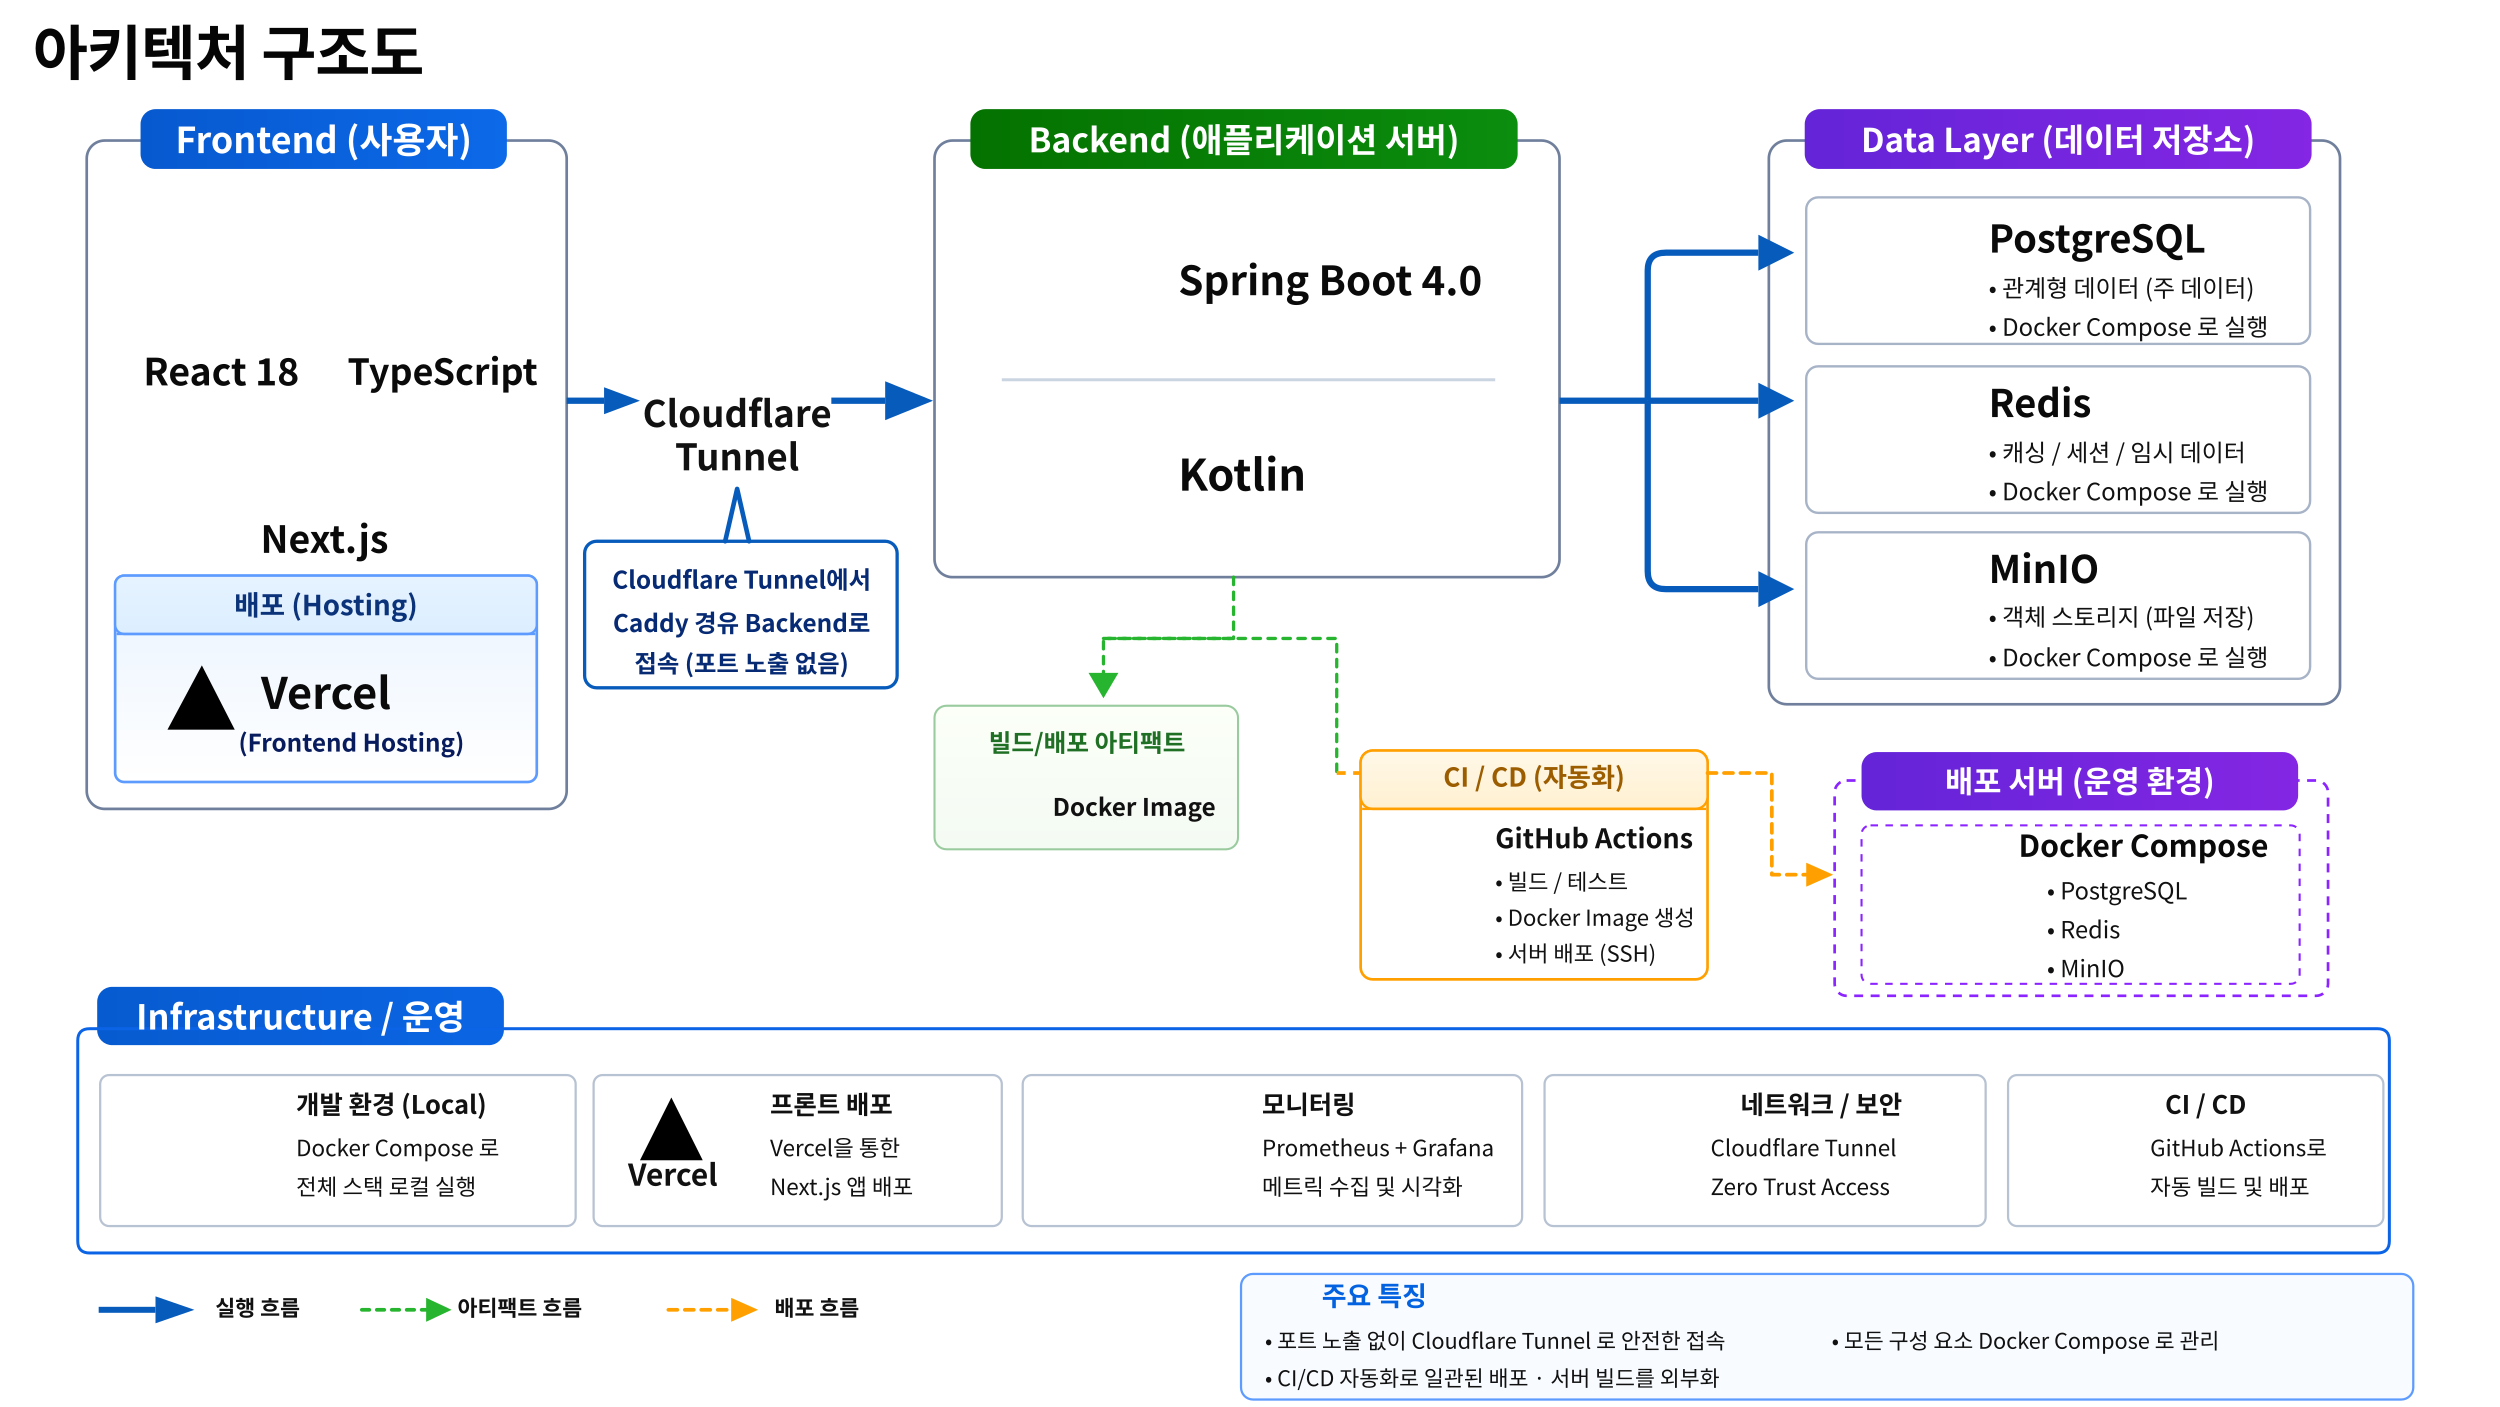
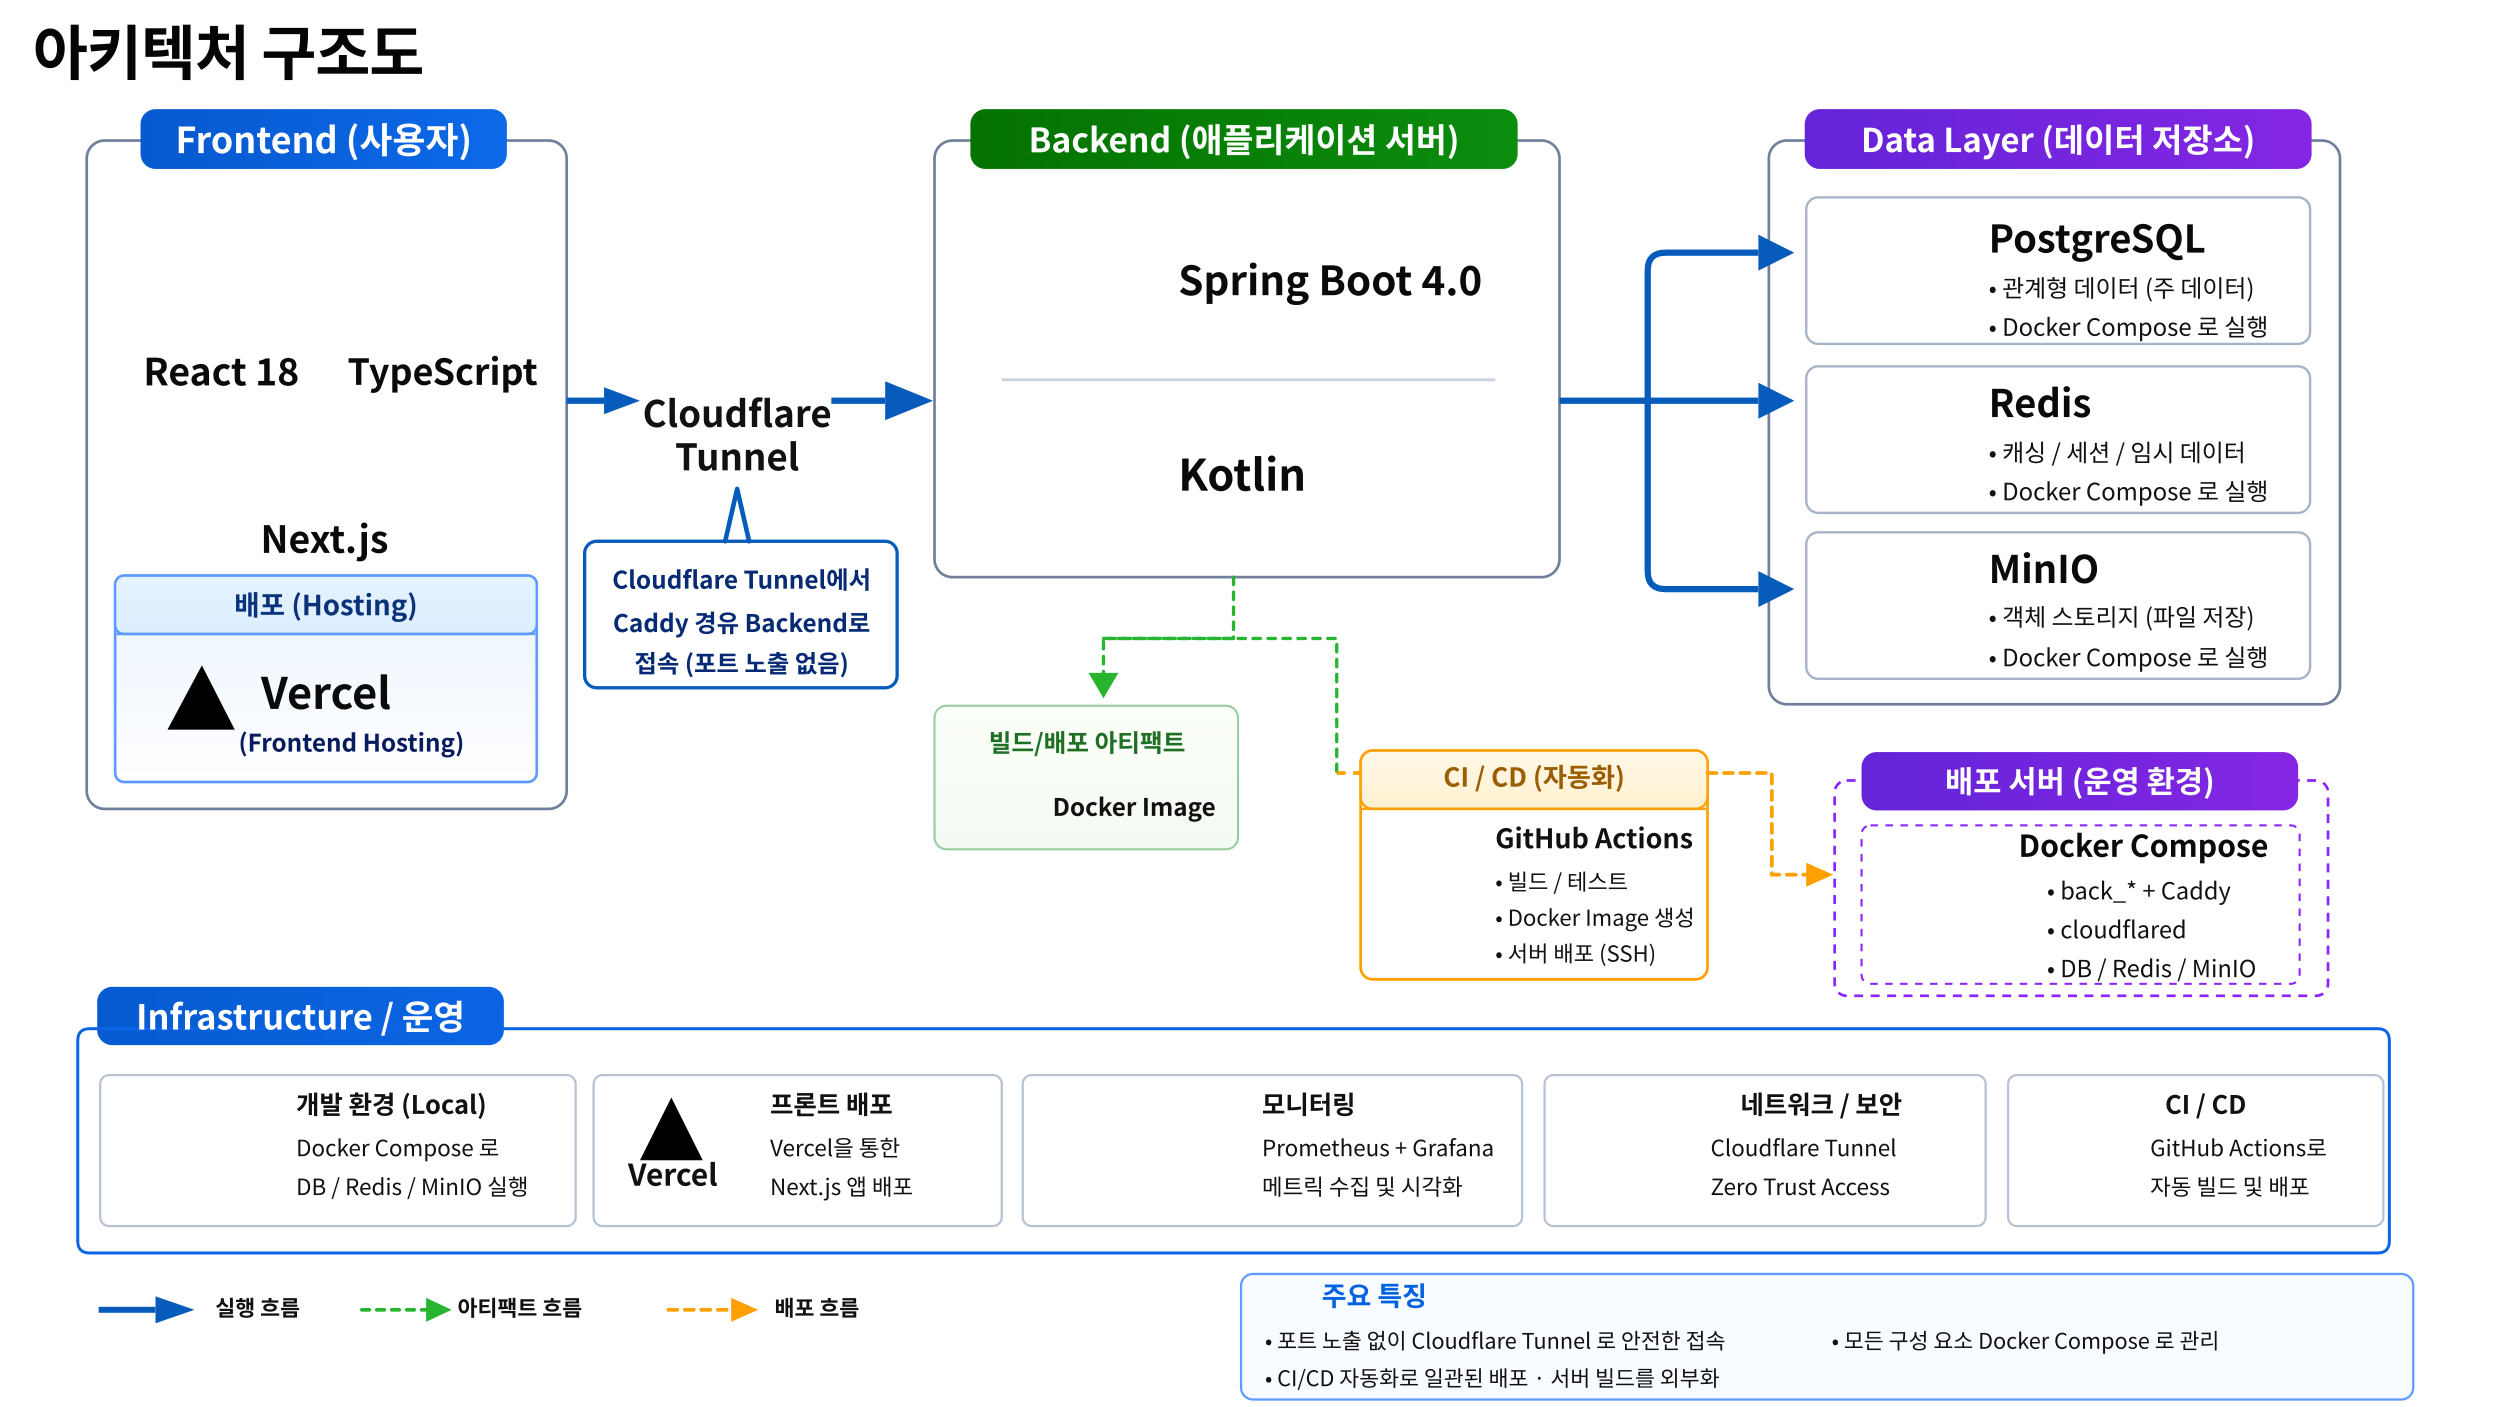
<svg xmlns="http://www.w3.org/2000/svg" width="1672" height="941" viewBox="0 0 1672 941" role="img" aria-labelledby="title desc">
  <defs>
    <linearGradient id="blueHdr" x1="0" y1="0" x2="1" y2="0">
      <stop offset="0" stop-color="#0759cf" />
      <stop offset="1" stop-color="#0c69e8" />
    </linearGradient>
    <linearGradient id="greenHdr" x1="0" y1="0" x2="1" y2="0">
      <stop offset="0" stop-color="#047200" />
      <stop offset="1" stop-color="#0b8d0e" />
    </linearGradient>
    <linearGradient id="purpleHdr" x1="0" y1="0" x2="1" y2="0">
      <stop offset="0" stop-color="#6424d8" />
      <stop offset="1" stop-color="#8426e3" />
    </linearGradient>
    <linearGradient id="infraHdr" x1="0" y1="0" x2="1" y2="0">
      <stop offset="0" stop-color="#075bd0" />
      <stop offset="1" stop-color="#0b65e3" />
    </linearGradient>
    <linearGradient id="hostingFill" x1="0" y1="0" x2="0" y2="1">
      <stop offset="0" stop-color="#e9f3ff" />
      <stop offset="1" stop-color="#ffffff" />
    </linearGradient>
    <linearGradient id="hostingHead" x1="0" y1="0" x2="0" y2="1">
      <stop offset="0" stop-color="#e6f3ff" />
      <stop offset="1" stop-color="#dceeff" />
    </linearGradient>
    <linearGradient id="artifactFill" x1="0" y1="0" x2="0" y2="1">
      <stop offset="0" stop-color="#fbfff8" />
      <stop offset="1" stop-color="#f4fbf3" />
    </linearGradient>
    <linearGradient id="ciHead" x1="0" y1="0" x2="0" y2="1">
      <stop offset="0" stop-color="#fff8e8" />
      <stop offset="1" stop-color="#fff0d0" />
    </linearGradient>
    <linearGradient id="noteFill" x1="0" y1="0" x2="0" y2="1">
      <stop offset="0" stop-color="#ffffff" />
      <stop offset="1" stop-color="#f7fbff" />
    </linearGradient>
    <filter id="panelShadow" x="-6%" y="-6%" width="112%" height="112%">
      <feGaussianBlur in="SourceAlpha" stdDeviation="1.2" result="blur" />
      <feOffset in="blur" dx="0" dy="1.2" result="offset" />
      <feFlood flood-color="#7188a8" flood-opacity="0.18" result="color" />
      <feComposite in="color" in2="offset" operator="in" result="shadow" />
      <feMerge>
        <feMergeNode in="shadow" />
        <feMergeNode in="SourceGraphic" />
      </feMerge>
    </filter>
    <filter id="headerShadow" x="-10%" y="-10%" width="120%" height="125%">
      <feGaussianBlur in="SourceAlpha" stdDeviation="1.2" result="blur" />
      <feOffset in="blur" dx="0" dy="1.6" result="offset" />
      <feFlood flood-color="#1d2d4d" flood-opacity="0.23" result="color" />
      <feComposite in="color" in2="offset" operator="in" result="shadow" />
      <feMerge>
        <feMergeNode in="shadow" />
        <feMergeNode in="SourceGraphic" />
      </feMerge>
    </filter>
    <style>
    .txt, .title { font-family: 'Noto Sans CJK KR','Noto Sans KR','Apple SD Gothic Neo','Malgun Gothic',Arial,sans-serif; text-rendering: geometricPrecision; }
    .title { letter-spacing: -0.7px; }
    .panel { fill:#fff; stroke:#6f7f9c; stroke-width:1.8; filter:url(#panelShadow); }
    .card { fill:#fff; stroke:#a7b3c7; stroke-width:1.6; }
    .blueFlow { stroke:#075bbb; stroke-width:4.2; fill:none; stroke-linejoin:round; stroke-linecap:butt; }
    .bluePlain { stroke:#075bbb; stroke-width:4.2; fill:none; stroke-linejoin:round; stroke-linecap:butt; }
    .greenDash { stroke:#27b52f; stroke-width:2.2; stroke-dasharray:5 5; fill:none; stroke-linejoin:round; stroke-linecap:round; }
    .greenDashPlain { stroke:#27b52f; stroke-width:2.2; stroke-dasharray:5 5; fill:none; stroke-linejoin:round; stroke-linecap:round; }
    .orangeDash { stroke:#ffa000; stroke-width:2.5; stroke-dasharray:6 5; fill:none; stroke-linejoin:round; stroke-linecap:round; }
    .orangeDashPlain { stroke:#ffa000; stroke-width:2.5; stroke-dasharray:6 5; fill:none; stroke-linejoin:round; stroke-linecap:round; }
  </style>
  </defs>
  <rect x="0" y="0" width="1672" height="941" fill="#ffffff" stroke="none" stroke-width="0" />
  <text class="title" x="22" y="36" font-size="40" font-weight="900" fill="#050505" text-anchor="start" dominant-baseline="middle">아키텍처 구조도</text>
  <rect x="58" y="94" width="321" height="447" rx="12" ry="12" fill="#fff" stroke="#6f7f9c" stroke-width="1.8" />
  <rect x="94" y="73" width="245" height="40" rx="10" ry="10" fill="url(#blueHdr)" stroke="none" stroke-width="0" />
  <text class="txt" x="216.5" y="94.0" font-size="24" font-weight="800" fill="#fff" text-anchor="middle" dominant-baseline="middle">Frontend (사용자)</text>
  <text class="txt" x="148" y="249" font-size="25" font-weight="800" fill="#0a0a0a" text-anchor="middle" dominant-baseline="middle">React 18</text>
  <text class="txt" x="296" y="249" font-size="24" font-weight="800" fill="#0a0a0a" text-anchor="middle" dominant-baseline="middle">TypeScript</text>
  <text class="txt" x="217" y="361" font-size="25" font-weight="800" fill="#0a0a0a" text-anchor="middle" dominant-baseline="middle">Next.js</text>
  <rect x="77" y="385" width="282" height="138" rx="6" ry="6" fill="url(#hostingFill)" stroke="#5d9bff" stroke-width="1.8" />
  <rect x="77" y="385" width="282" height="39" rx="6" ry="6" fill="url(#hostingHead)" stroke="#5d9bff" stroke-width="1.6" />
  <line x1="78" y1="424" x2="358" y2="424" stroke="#5d9bff" stroke-width="1.6" stroke-linecap="butt" />
  <text class="txt" x="218" y="405" font-size="18.5" font-weight="800" fill="#0b337a" text-anchor="middle" dominant-baseline="middle">배포 (Hosting)</text>
  <path d="M135 445 L157 488 L112 488 Z" fill="#000" stroke="none" stroke-width="1" />
  <text class="txt" x="218" y="464" font-size="29" font-weight="800" fill="#0a0a0a" text-anchor="middle" dominant-baseline="middle">Vercel</text>
  <text class="txt" x="235" y="497" font-size="16.2" font-weight="800" fill="#071b5d" text-anchor="middle" dominant-baseline="middle">(Frontend Hosting)</text>
  <path d="M379 268 H404" fill="none" stroke="#075bbb" stroke-width="4.2" stroke-linecap="butt" />
  <path d="M404 259 L428 268 L404 277 Z" fill="#075bbb" stroke="none" />
  <text class="txt" x="493" y="277" font-size="24.5" font-weight="800" fill="#111" text-anchor="middle" dominant-baseline="middle">Cloudflare</text>
  <text class="txt" x="493" y="306" font-size="24.5" font-weight="800" fill="#111" text-anchor="middle" dominant-baseline="middle">Tunnel</text>
  <path d="M556 268 H592" fill="none" stroke="#075bbb" stroke-width="4.2" stroke-linecap="butt" />
  <path d="M592 255 L624 268 L592 281 Z" fill="#075bbb" stroke="none" />
  <rect x="391" y="362" width="209" height="98" rx="8" ry="8" fill="#fff" stroke="#075bbb" stroke-width="2.2" />
  <path d="M485 362 L493 327 L501 362" fill="none" stroke="#075bbb" stroke-width="3.1" stroke-linecap="round" stroke-linejoin="round" />
  <text class="txt" x="496" y="388" font-size="16.3" font-weight="800" fill="#062a73" text-anchor="middle" dominant-baseline="middle">Cloudflare Tunnel에서</text>
  <text class="txt" x="496" y="417" font-size="16.3" font-weight="800" fill="#062a73" text-anchor="middle" dominant-baseline="middle">Caddy 경유 Backend로</text>
  <text class="txt" x="496" y="444" font-size="16.3" font-weight="800" fill="#062a73" text-anchor="middle" dominant-baseline="middle">접속 (포트 노출 없음)</text>
  <rect x="625" y="94" width="418" height="292" rx="12" ry="12" fill="#fff" stroke="#6f7f9c" stroke-width="1.8" />
  <rect x="649" y="73" width="366" height="40" rx="10" ry="10" fill="url(#greenHdr)" stroke="none" stroke-width="0" />
  <text class="txt" x="832.0" y="94.0" font-size="22.5" font-weight="800" fill="#fff" text-anchor="middle" dominant-baseline="middle">Backend (애플리케이션 서버)</text>
  <text class="txt" x="788" y="188" font-size="27" font-weight="800" fill="#0a0a0a" text-anchor="start" dominant-baseline="middle">Spring Boot 4.0</text>
  <line x1="670" y1="254" x2="1000" y2="254" stroke="#cbd4e1" stroke-width="2.0" stroke-linecap="butt" />
  <text class="txt" x="788" y="318" font-size="29" font-weight="800" fill="#0a0a0a" text-anchor="start" dominant-baseline="middle">Kotlin</text>
  <rect x="1183" y="94" width="382" height="377" rx="12" ry="12" fill="#fff" stroke="#6f7f9c" stroke-width="1.8" />
  <rect x="1207" y="73" width="339" height="40" rx="10" ry="10" fill="url(#purpleHdr)" stroke="none" stroke-width="0" />
  <text class="txt" x="1376.5" y="94.0" font-size="22" font-weight="800" fill="#fff" text-anchor="middle" dominant-baseline="middle">Data Layer (데이터 저장소)</text>
  <rect x="1208" y="132" width="337" height="98" rx="8" ry="8" fill="#fff" stroke="#a7b3c7" stroke-width="1.6" />
  <rect x="1208" y="245" width="337" height="98" rx="8" ry="8" fill="#fff" stroke="#a7b3c7" stroke-width="1.6" />
  <rect x="1208" y="356" width="337" height="98" rx="8" ry="8" fill="#fff" stroke="#a7b3c7" stroke-width="1.6" />
  <g id="flow-backend-to-data" shape-rendering="geometricPrecision">
    <path d="M1043 268 H1102" fill="none" stroke="#075bbb" stroke-width="4.2" stroke-linecap="butt" />
    <path d="M1102 268 V181 Q1102 169 1114 169 H1176" fill="none" stroke="#075bbb" stroke-width="4.2" stroke-linecap="butt" stroke-linejoin="round" />
    <path d="M1102 268 H1176" fill="none" stroke="#075bbb" stroke-width="4.2" stroke-linecap="butt" />
    <path d="M1102 268 V382 Q1102 394 1114 394 H1176" fill="none" stroke="#075bbb" stroke-width="4.2" stroke-linecap="butt" stroke-linejoin="round" />
    <path d="M1176 157 L1200 169 L1176 181 Z" fill="#075bbb" stroke="none" />
    <path d="M1176 256 L1200 268 L1176 280 Z" fill="#075bbb" stroke="none" />
    <path d="M1176 382 L1200 394 L1176 406 Z" fill="#075bbb" stroke="none" />
  </g>
  <text class="txt" x="1330" y="160" font-size="25.5" font-weight="800" fill="#0a0a0a" text-anchor="start" dominant-baseline="middle">PostgreSQL</text>
  <text class="txt" x="1330" y="193" font-size="16" font-weight="500" fill="#111" text-anchor="start" dominant-baseline="middle">• 관계형 데이터 (주 데이터)</text>
  <text class="txt" x="1330" y="219" font-size="16" font-weight="500" fill="#111" text-anchor="start" dominant-baseline="middle">• Docker Compose 로 실행</text>
  <text class="txt" x="1330" y="270" font-size="25.5" font-weight="800" fill="#0a0a0a" text-anchor="start" dominant-baseline="middle">Redis</text>
  <text class="txt" x="1330" y="303" font-size="16" font-weight="500" fill="#111" text-anchor="start" dominant-baseline="middle">• 캐싱 / 세션 / 임시 데이터</text>
  <text class="txt" x="1330" y="329" font-size="16" font-weight="500" fill="#111" text-anchor="start" dominant-baseline="middle">• Docker Compose 로 실행</text>
  <text class="txt" x="1330" y="381" font-size="25.5" font-weight="800" fill="#0a0a0a" text-anchor="start" dominant-baseline="middle">MinIO</text>
  <text class="txt" x="1330" y="413" font-size="16" font-weight="500" fill="#111" text-anchor="start" dominant-baseline="middle">• 객체 스토리지 (파일 저장)</text>
  <text class="txt" x="1330" y="440" font-size="16" font-weight="500" fill="#111" text-anchor="start" dominant-baseline="middle">• Docker Compose 로 실행</text>
  <path d="M825 386 V427 H738 V450" fill="none" stroke="#27b52f" stroke-width="2.2" stroke-dasharray="5 5" stroke-linecap="round" stroke-linejoin="round" />
  <path d="M728 450 L738 467 L748 450 Z" fill="#27b52f" stroke="none" />
  <path d="M738 427 H894 V517" fill="none" stroke="#27b52f" stroke-width="2.2" stroke-dasharray="5 5" stroke-linecap="round" stroke-linejoin="round" />
  <rect x="625" y="472" width="203" height="96" rx="8" ry="8" fill="url(#artifactFill)" stroke="#9acb9f" stroke-width="1.4" />
  <text class="txt" x="727" y="497" font-size="16.5" font-weight="800" fill="#1f6f24" text-anchor="middle" dominant-baseline="middle">빌드/배포 아티팩트</text>
  <text class="txt" x="704" y="540" font-size="16.2" font-weight="600" fill="#111" text-anchor="start" dominant-baseline="middle">Docker Image</text>
  <path d="M894 517 H910" fill="none" stroke="#ffa000" stroke-width="2.5" stroke-dasharray="6 5" />
  <rect x="910" y="502" width="232" height="153" rx="8" ry="8" fill="#fff" stroke="#ff9f00" stroke-width="1.8" />
  <rect x="910" y="502" width="232" height="39" rx="8" ry="8" fill="url(#ciHead)" stroke="#ff9f00" stroke-width="1.6" />
  <line x1="911" y1="541" x2="1141" y2="541" stroke="#ff9f00" stroke-width="1.6" stroke-linecap="butt" />
  <text class="txt" x="1026" y="520" font-size="17.5" font-weight="800" fill="#9b5d00" text-anchor="middle" dominant-baseline="middle">CI / CD (자동화)</text>
  <text class="txt" x="1000" y="561" font-size="18" font-weight="800" fill="#111" text-anchor="start" dominant-baseline="middle">GitHub Actions</text>
  <text class="txt" x="1000" y="590" font-size="14.8" font-weight="500" fill="#111" text-anchor="start" dominant-baseline="middle">• 빌드 / 테스트</text>
  <text class="txt" x="1000" y="614" font-size="14.8" font-weight="500" fill="#111" text-anchor="start" dominant-baseline="middle">• Docker Image 생성</text>
  <text class="txt" x="1000" y="638" font-size="14.8" font-weight="500" fill="#111" text-anchor="start" dominant-baseline="middle">• 서버 배포 (SSH)</text>
  <path d="M1142 517 H1185 V585 H1208" fill="none" stroke="#ffa000" stroke-width="2.5" stroke-dasharray="6 5" stroke-linecap="round" stroke-linejoin="round" />
  <path d="M1208 577 L1226 585 L1208 593 Z" fill="#ffa000" stroke="none" />
  <rect x="1227" y="522" width="330" height="144" rx="8" ry="8" fill="none" stroke="#8b24ff" stroke-width="1.8" stroke-dasharray="6 5" />
  <rect x="1245" y="503" width="292" height="39" rx="10" ry="10" fill="url(#purpleHdr)" stroke="none" stroke-width="0" />
  <text class="txt" x="1391" y="523" font-size="20.5" font-weight="800" fill="#fff" text-anchor="middle" dominant-baseline="middle">배포 서버 (운영 환경)</text>
  <rect x="1245" y="552" width="293" height="106" rx="6" ry="6" fill="none" stroke="#8b24ff" stroke-width="1.4" stroke-dasharray="5 5" />
  <text class="txt" x="1350" y="566" font-size="20.2" font-weight="800" fill="#0a0a0a" text-anchor="start" dominant-baseline="middle">Docker Compose</text>
-   <text class="txt" x="1369" y="596" font-size="15.8" font-weight="500" fill="#111" text-anchor="start" dominant-baseline="middle">• PostgreSQL</text>
-   <text class="txt" x="1369" y="622" font-size="15.8" font-weight="500" fill="#111" text-anchor="start" dominant-baseline="middle">• Redis</text>
-   <text class="txt" x="1369" y="648" font-size="15.8" font-weight="500" fill="#111" text-anchor="start" dominant-baseline="middle">• MinIO</text>
+   <text class="txt" x="1369" y="596" font-size="15.8" font-weight="500" fill="#111" text-anchor="start" dominant-baseline="middle">• back_* + Caddy</text>
+   <text class="txt" x="1369" y="622" font-size="15.8" font-weight="500" fill="#111" text-anchor="start" dominant-baseline="middle">• cloudflared</text>
+   <text class="txt" x="1369" y="648" font-size="15.8" font-weight="500" fill="#111" text-anchor="start" dominant-baseline="middle">• DB / Redis / MinIO</text>
  <rect x="52" y="688" width="1546" height="150" rx="8" ry="8" fill="#fff" stroke="none" />
  <rect x="65" y="660" width="272" height="39" rx="10" ry="10" fill="url(#infraHdr)" stroke="none" stroke-width="0" />
  <path d="M65 688 H337 M337 688 H1590 Q1598 688 1598 696 V830 Q1598 838 1590 838 H60 Q52 838 52 830 V696 Q52 688 60 688 H65" fill="none" stroke="#0b63e5" stroke-width="2.0" stroke-linecap="round" stroke-linejoin="round" />
  <text class="txt" x="201.0" y="680.5" font-size="23" font-weight="800" fill="#fff" text-anchor="middle" dominant-baseline="middle">Infrastructure / 운영</text>
  <rect x="67" y="719" width="318" height="101" rx="6" ry="6" fill="#fff" stroke="#b7c2d2" stroke-width="1.5" />
  <rect x="397" y="719" width="273" height="101" rx="6" ry="6" fill="#fff" stroke="#b7c2d2" stroke-width="1.5" />
  <rect x="684" y="719" width="334" height="101" rx="6" ry="6" fill="#fff" stroke="#b7c2d2" stroke-width="1.5" />
  <rect x="1033" y="719" width="295" height="101" rx="6" ry="6" fill="#fff" stroke="#b7c2d2" stroke-width="1.5" />
  <rect x="1343" y="719" width="251" height="101" rx="6" ry="6" fill="#fff" stroke="#b7c2d2" stroke-width="1.5" />
  <text class="txt" x="198" y="739" font-size="17" font-weight="800" fill="#111" text-anchor="start" dominant-baseline="middle">개발 환경 (Local)</text>
  <text class="txt" x="198" y="768" font-size="15" font-weight="500" fill="#111" text-anchor="start" dominant-baseline="middle">Docker Compose 로</text>
-   <text class="txt" x="198" y="794" font-size="15" font-weight="500" fill="#111" text-anchor="start" dominant-baseline="middle">전체 스택 로컬 실행</text>
+   <text class="txt" x="198" y="794" font-size="15" font-weight="500" fill="#111" text-anchor="start" dominant-baseline="middle">DB / Redis / MinIO 실행</text>
  <path d="M449 734 L470 776 L428 776 Z" fill="#000" stroke="none" stroke-width="1" />
  <text class="txt" x="420" y="786" font-size="20" font-weight="800" fill="#111" text-anchor="start" dominant-baseline="middle">Vercel</text>
  <text class="txt" x="515" y="739" font-size="17" font-weight="800" fill="#111" text-anchor="start" dominant-baseline="middle">프론트 배포</text>
  <text class="txt" x="515" y="768" font-size="15" font-weight="500" fill="#111" text-anchor="start" dominant-baseline="middle">Vercel을 통한</text>
  <text class="txt" x="515" y="794" font-size="15" font-weight="500" fill="#111" text-anchor="start" dominant-baseline="middle">Next.js 앱 배포</text>
  <text class="txt" x="844" y="739" font-size="17" font-weight="800" fill="#111" text-anchor="start" dominant-baseline="middle">모니터링</text>
  <text class="txt" x="844" y="768" font-size="15" font-weight="500" fill="#111" text-anchor="start" dominant-baseline="middle">Prometheus + Grafana</text>
  <text class="txt" x="844" y="794" font-size="15" font-weight="500" fill="#111" text-anchor="start" dominant-baseline="middle">메트릭 수집 및 시각화</text>
  <text class="txt" x="1164" y="739" font-size="17" font-weight="800" fill="#111" text-anchor="start" dominant-baseline="middle">네트워크 / 보안</text>
  <text class="txt" x="1144" y="768" font-size="15" font-weight="500" fill="#111" text-anchor="start" dominant-baseline="middle">Cloudflare Tunnel</text>
  <text class="txt" x="1144" y="794" font-size="15" font-weight="500" fill="#111" text-anchor="start" dominant-baseline="middle">Zero Trust Access</text>
  <text class="txt" x="1448" y="739" font-size="17" font-weight="800" fill="#111" text-anchor="start" dominant-baseline="middle">CI / CD</text>
  <text class="txt" x="1438" y="768" font-size="15" font-weight="500" fill="#111" text-anchor="start" dominant-baseline="middle">GitHub Actions로</text>
  <text class="txt" x="1438" y="794" font-size="15" font-weight="500" fill="#111" text-anchor="start" dominant-baseline="middle">자동 빌드 및 배포</text>
  <path d="M66 876 H104" fill="none" stroke="#075bbb" stroke-width="4.0" stroke-linecap="butt" />
  <path d="M104 867 L130 876 L104 885 Z" fill="#075bbb" stroke="none" />
  <text class="txt" x="144" y="875" font-size="14.5" font-weight="800" fill="#111" text-anchor="start" dominant-baseline="middle">실행 흐름</text>
  <path d="M242 876 H285" fill="none" stroke="#27b52f" stroke-width="2.5" stroke-dasharray="5 5" stroke-linecap="round" />
  <path d="M285 868 L302 876 L285 884 Z" fill="#27b52f" stroke="none" />
  <text class="txt" x="306" y="875" font-size="14.5" font-weight="800" fill="#111" text-anchor="start" dominant-baseline="middle">아티팩트 흐름</text>
  <path d="M447 876 H489" fill="none" stroke="#ffa000" stroke-width="2.5" stroke-dasharray="6 5" stroke-linecap="round" />
  <path d="M489 868 L507 876 L489 884 Z" fill="#ffa000" stroke="none" />
  <text class="txt" x="518" y="875" font-size="14.5" font-weight="800" fill="#111" text-anchor="start" dominant-baseline="middle">배포 흐름</text>
  <rect x="830" y="852" width="784" height="84" rx="8" ry="8" fill="#f8fbff" stroke="#5d9bff" stroke-width="1.5" />
  <text class="txt" x="884" y="867" font-size="18" font-weight="800" fill="#0262e0" text-anchor="start" dominant-baseline="middle">주요 특징</text>
  <text class="txt" x="846" y="897" font-size="14.5" font-weight="500" fill="#111" text-anchor="start" dominant-baseline="middle">• 포트 노출 없이 Cloudflare Tunnel 로 안전한 접속</text>
  <text class="txt" x="846" y="922" font-size="14.5" font-weight="500" fill="#111" text-anchor="start" dominant-baseline="middle">• CI/CD 자동화로 일관된 배포 · 서버 빌드를 외부화</text>
  <text class="txt" x="1225" y="897" font-size="14.5" font-weight="500" fill="#111" text-anchor="start" dominant-baseline="middle">• 모든 구성 요소 Docker Compose 로 관리</text>
</svg>
